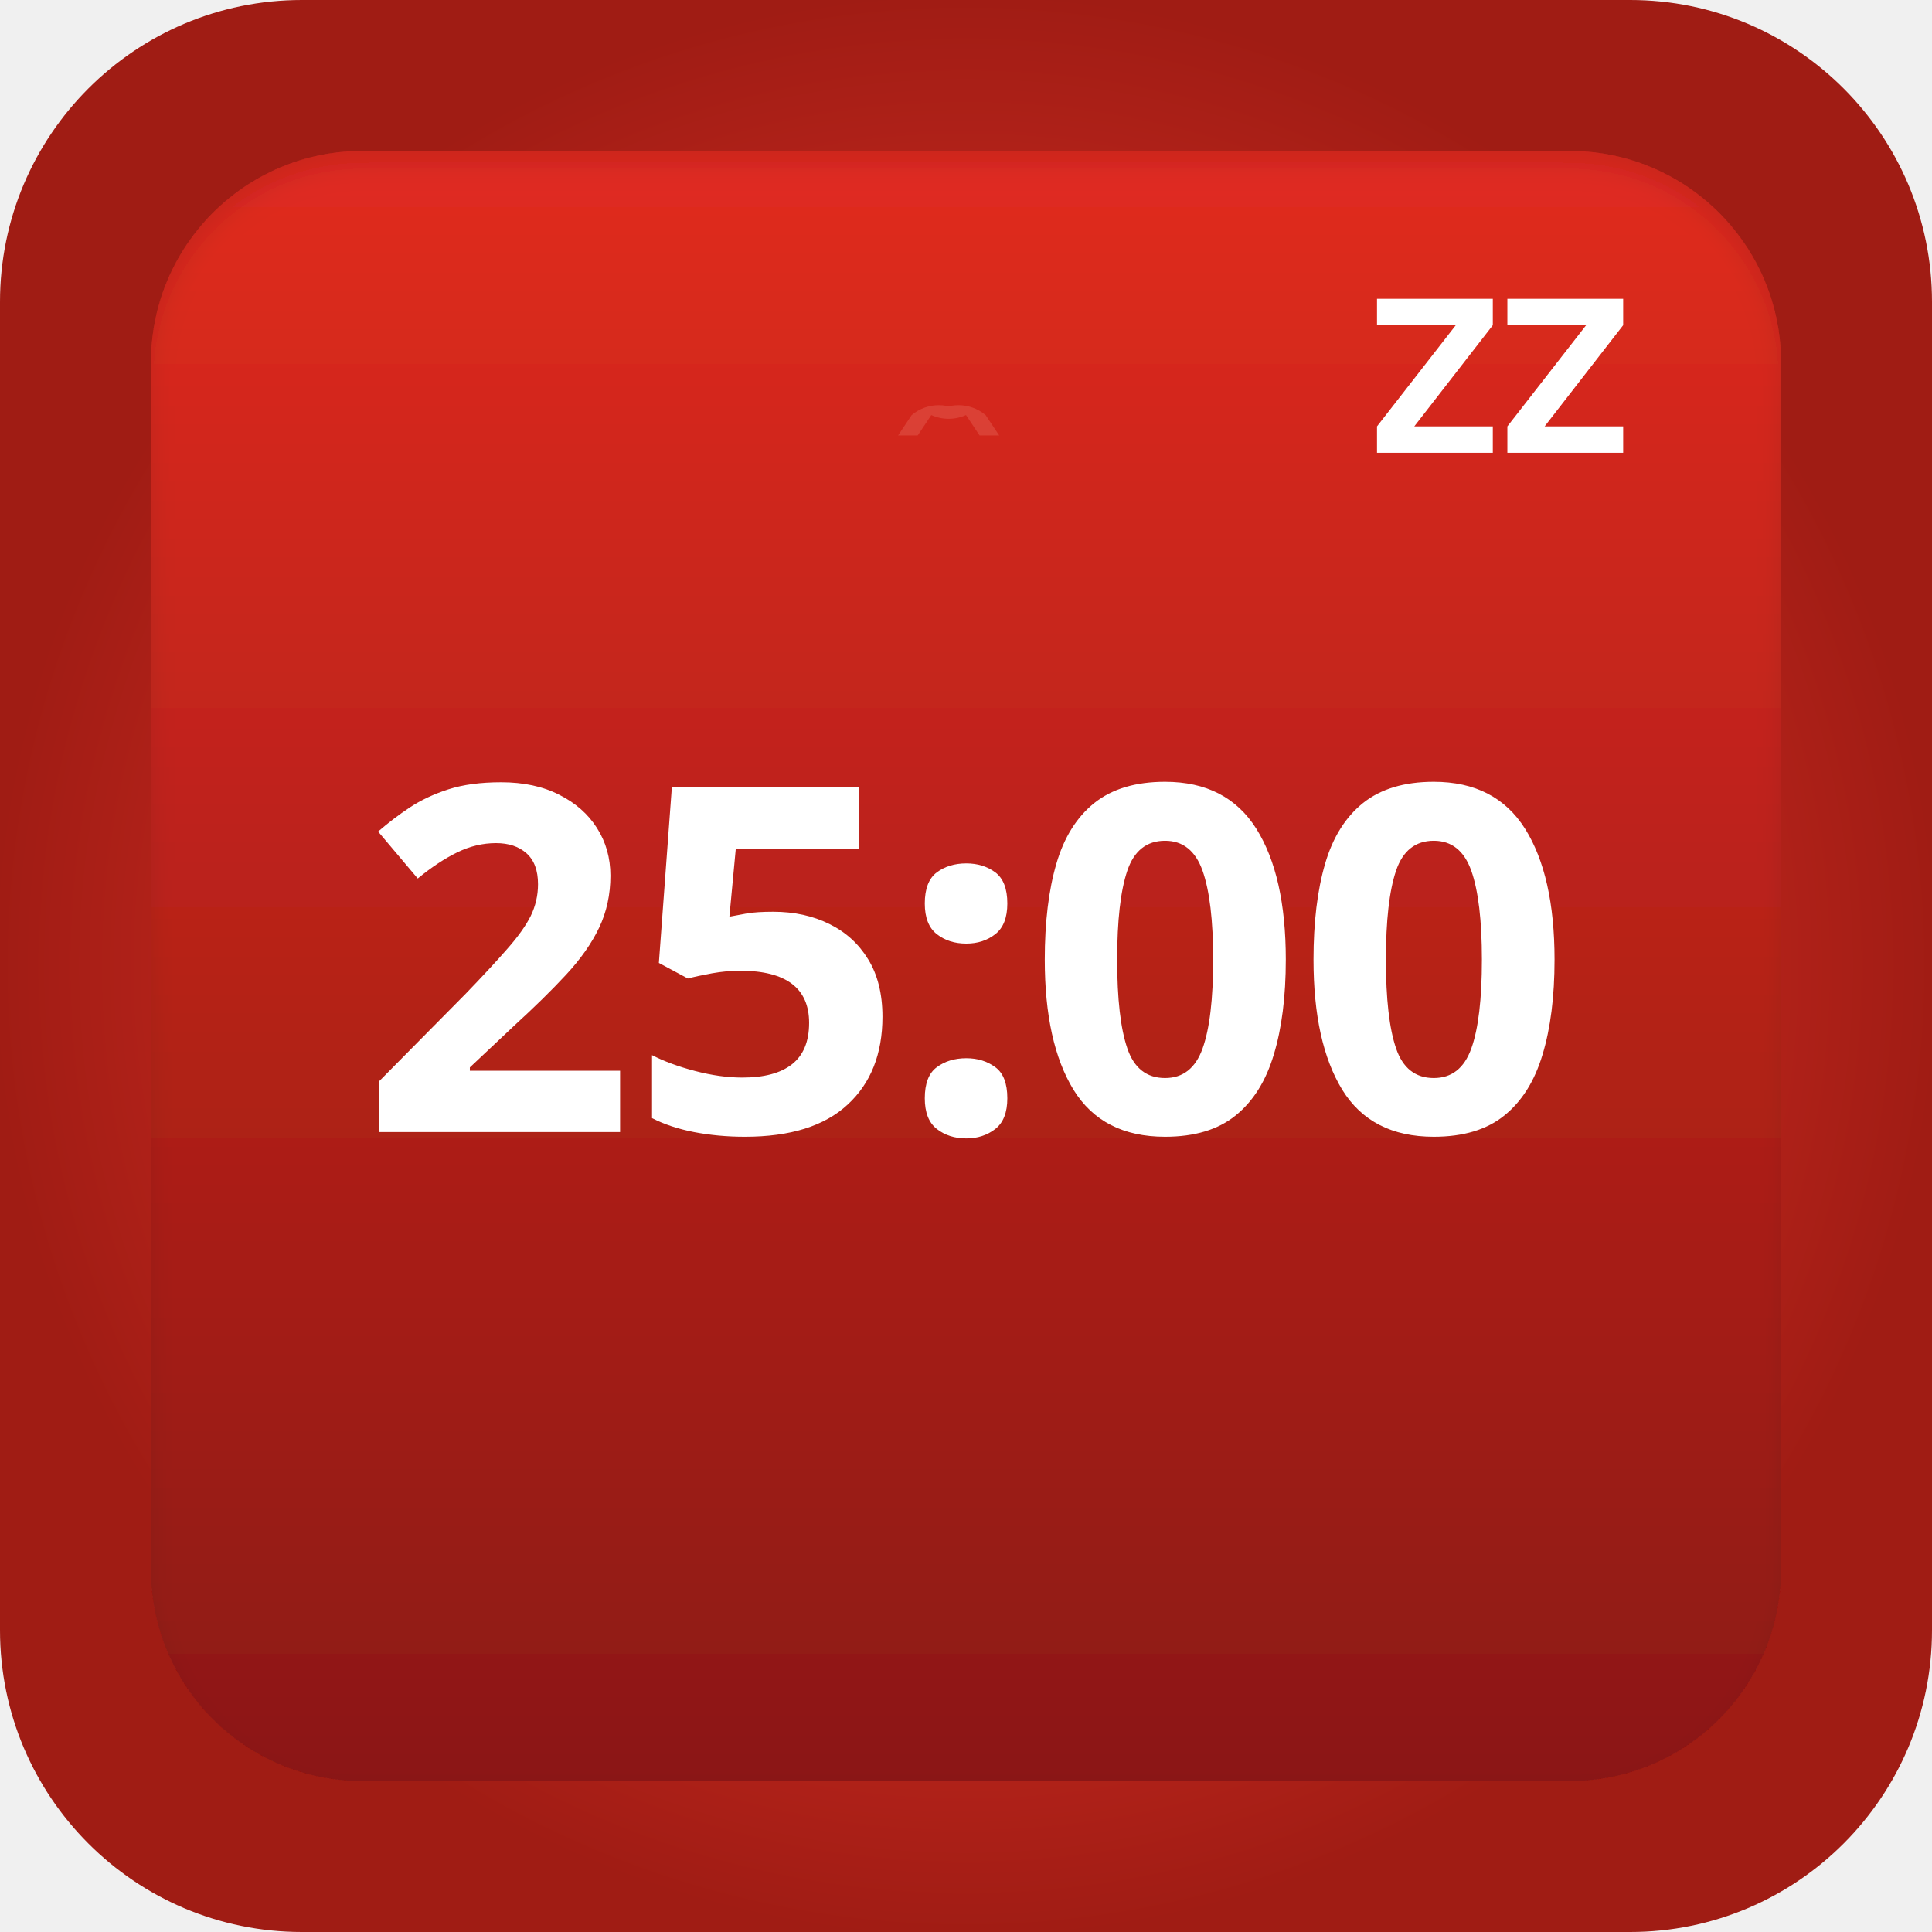
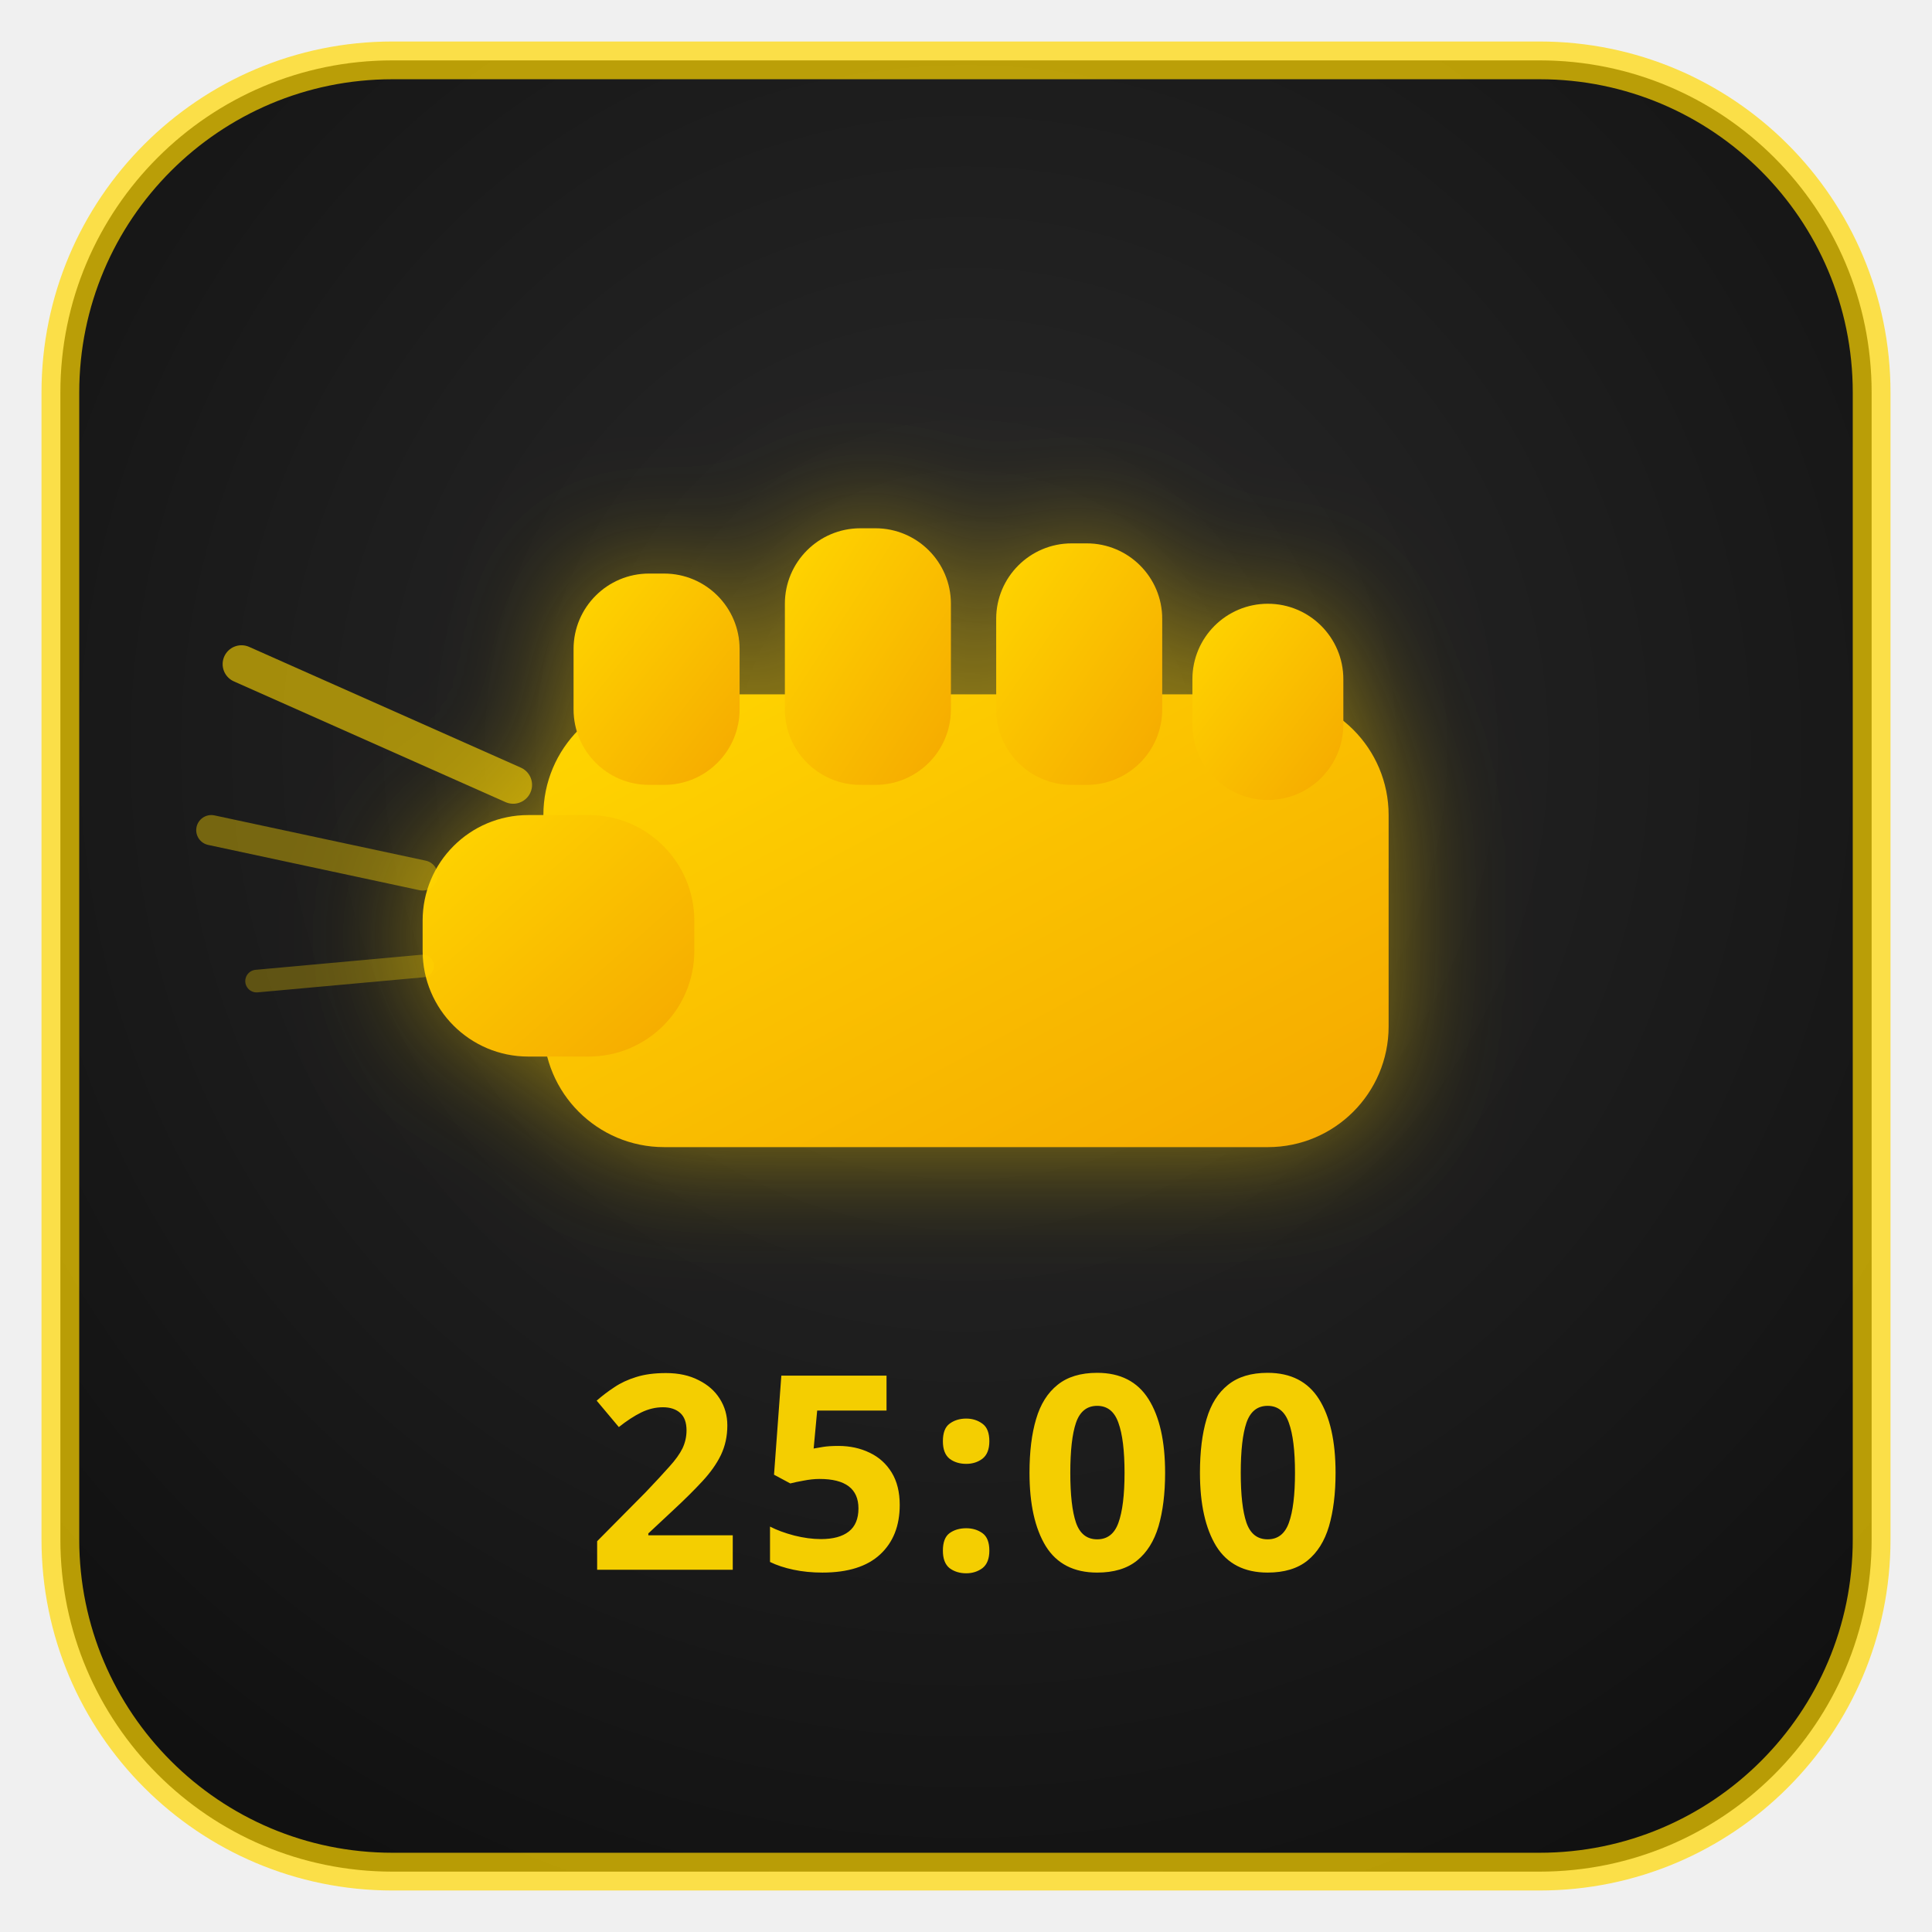
<svg xmlns="http://www.w3.org/2000/svg" width="128" height="128" viewBox="0 0 128 128">
  <defs>
-     <radialGradient id="bg_gradient" cx="50%" cy="50%" r="50%" fx="50%" fy="50%">
-       <stop offset="0%" style="stop-color:#FF3B30; stop-opacity:1" />
-       <stop offset="100%" style="stop-color:#A01C14; stop-opacity:1" />
+     <radialGradient id="card" cx="50%" cy="38%" r="70%">
+       <stop offset="0%" stop-color="#2a2a2a" />
+       <stop offset="100%" stop-color="#111111" />
    </radialGradient>
-     <linearGradient id="inner_bg_gradient" x1="0%" y1="0%" x2="0%" y2="100%">
-       <stop offset="0%" style="stop-color:#E12B20; stop-opacity:1" />
-       <stop offset="100%" style="stop-color:#8B1812; stop-opacity:1" />
+     <linearGradient id="yellowGrad" x1="0%" y1="0%" x2="100%" y2="100%">
+       <stop offset="0%" stop-color="#FFD700" />
+       <stop offset="100%" stop-color="#F5A800" />
    </linearGradient>
-     <filter id="inner_shadow" x="-50%" y="-50%" width="200%" height="200%">
-       <feGaussianBlur in="SourceAlpha" stdDeviation="0.75" result="blur" />
-       <feOffset dx="0" dy="1" result="offsetBlur" />
-       <feComposite in="offsetBlur" in2="SourceAlpha" operator="arithmetic" k2="-1" k3="1" result="shadowDifference" />
-       <feFlood flood-color="#000000" flood-opacity="0.2" result="color" />
-       <feComposite in="color" in2="shadowDifference" operator="in" />
-       <feMerge>
-         <feMergeNode in="SourceGraphic" />
-         <feMergeNode />
-       </feMerge>
+     <filter id="glow" x="-30%" y="-30%" width="160%" height="160%">
+       <feDropShadow dx="0" dy="0" stdDeviation="4" flood-color="#FFD700" flood-opacity="0.5" />
    </filter>
  </defs>
-   <rect x="0" y="0" width="128" height="128" rx="20" ry="20" fill="url(#bg_gradient)" />
-   <rect x="10" y="10" width="108" height="108" rx="14" ry="14" fill="url(#inner_bg_gradient)" filter="url(#inner_shadow)" />
-   <path d="M64,27.5 a2.8,2.8 0 0,0 -3.6,0 l-0.9,1.35 h1.3 l0.9,-1.35 a2.8,2.8 0 0,0 2.3,0 l0.9,1.35 h1.3 l-0.9,-1.35 a2.8,2.8 0 0,0 -3.6,0 Z" fill="#EE7B70" fill-opacity="0.3" />
-   <text x="64" y="75" text-anchor="middle" font-family="Verdana, Geneva, sans-serif" font-weight="bold" font-size="32" fill="white" letter-spacing="-0.5">25:00</text>
-   <text x="108" y="30" text-anchor="end" font-family="Helvetica Neue, Helvetica, Arial, sans-serif" font-size="14" font-weight="bold" fill="white">ZZ</text>
+   <rect x="4" y="4" width="120" height="120" rx="22" ry="22" fill="url(#card)" />
+   <rect x="4" y="4" width="120" height="120" rx="22" ry="22" fill="none" stroke="#FFD700" stroke-width="2.5" opacity="0.7" />
+   <g filter="url(#glow)" fill="url(#yellowGrad)">
+     <rect x="36" y="46" width="56" height="30" rx="8" />
+     <rect x="28" y="54" width="18" height="16" rx="7" />
+     <rect x="38" y="38" width="11" height="14" rx="5" />
+     <rect x="52" y="35" width="11" height="17" rx="5" />
+     <rect x="66" y="36" width="11" height="16" rx="5" />
+     <rect x="79" y="40" width="10" height="13" rx="5" />
+   </g>
+   <line x1="16" y1="44" x2="34" y2="52" stroke="#FFD700" stroke-width="2.5" stroke-linecap="round" opacity="0.6" />
+   <line x1="14" y1="55" x2="28" y2="58" stroke="#FFD700" stroke-width="2" stroke-linecap="round" opacity="0.4" />
+   <line x1="17" y1="65" x2="28" y2="64" stroke="#FFD700" stroke-width="1.5" stroke-linecap="round" opacity="0.3" />
+   <text x="64" y="104" text-anchor="middle" font-family="'Arial Black', Verdana, sans-serif" font-weight="900" font-size="18" fill="#FFD700" letter-spacing="1" opacity="0.95">25:00</text>
</svg>
